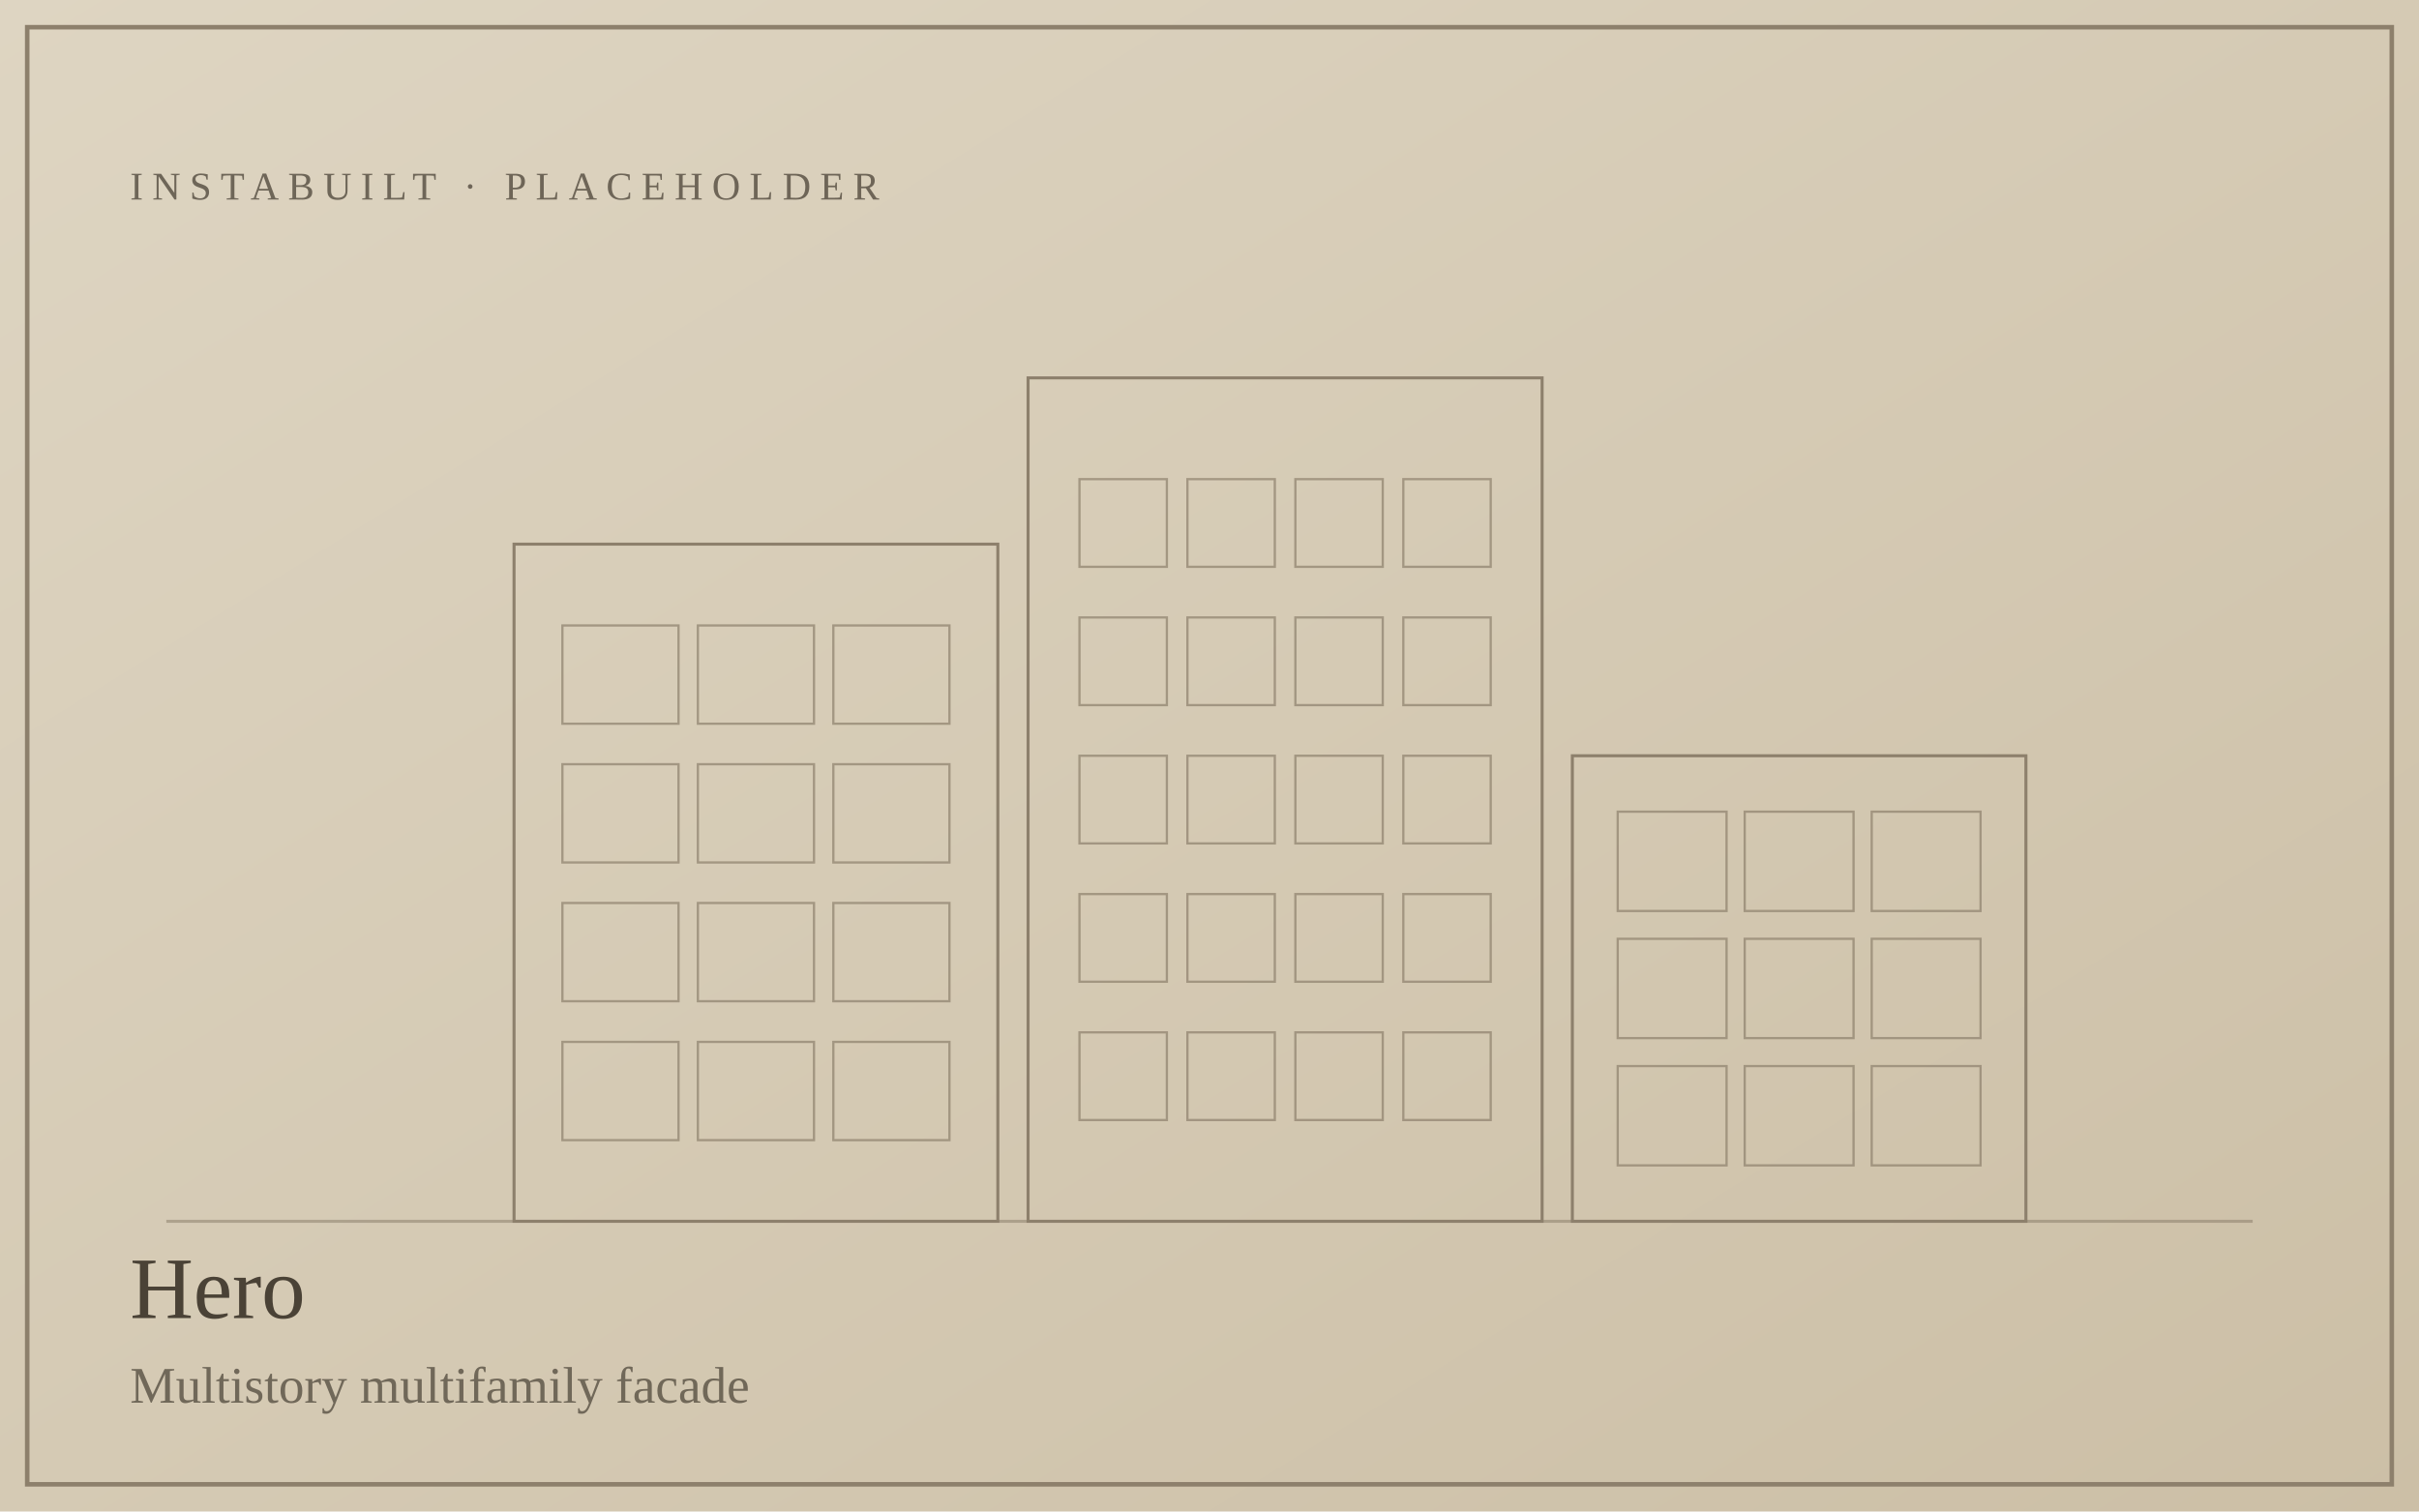
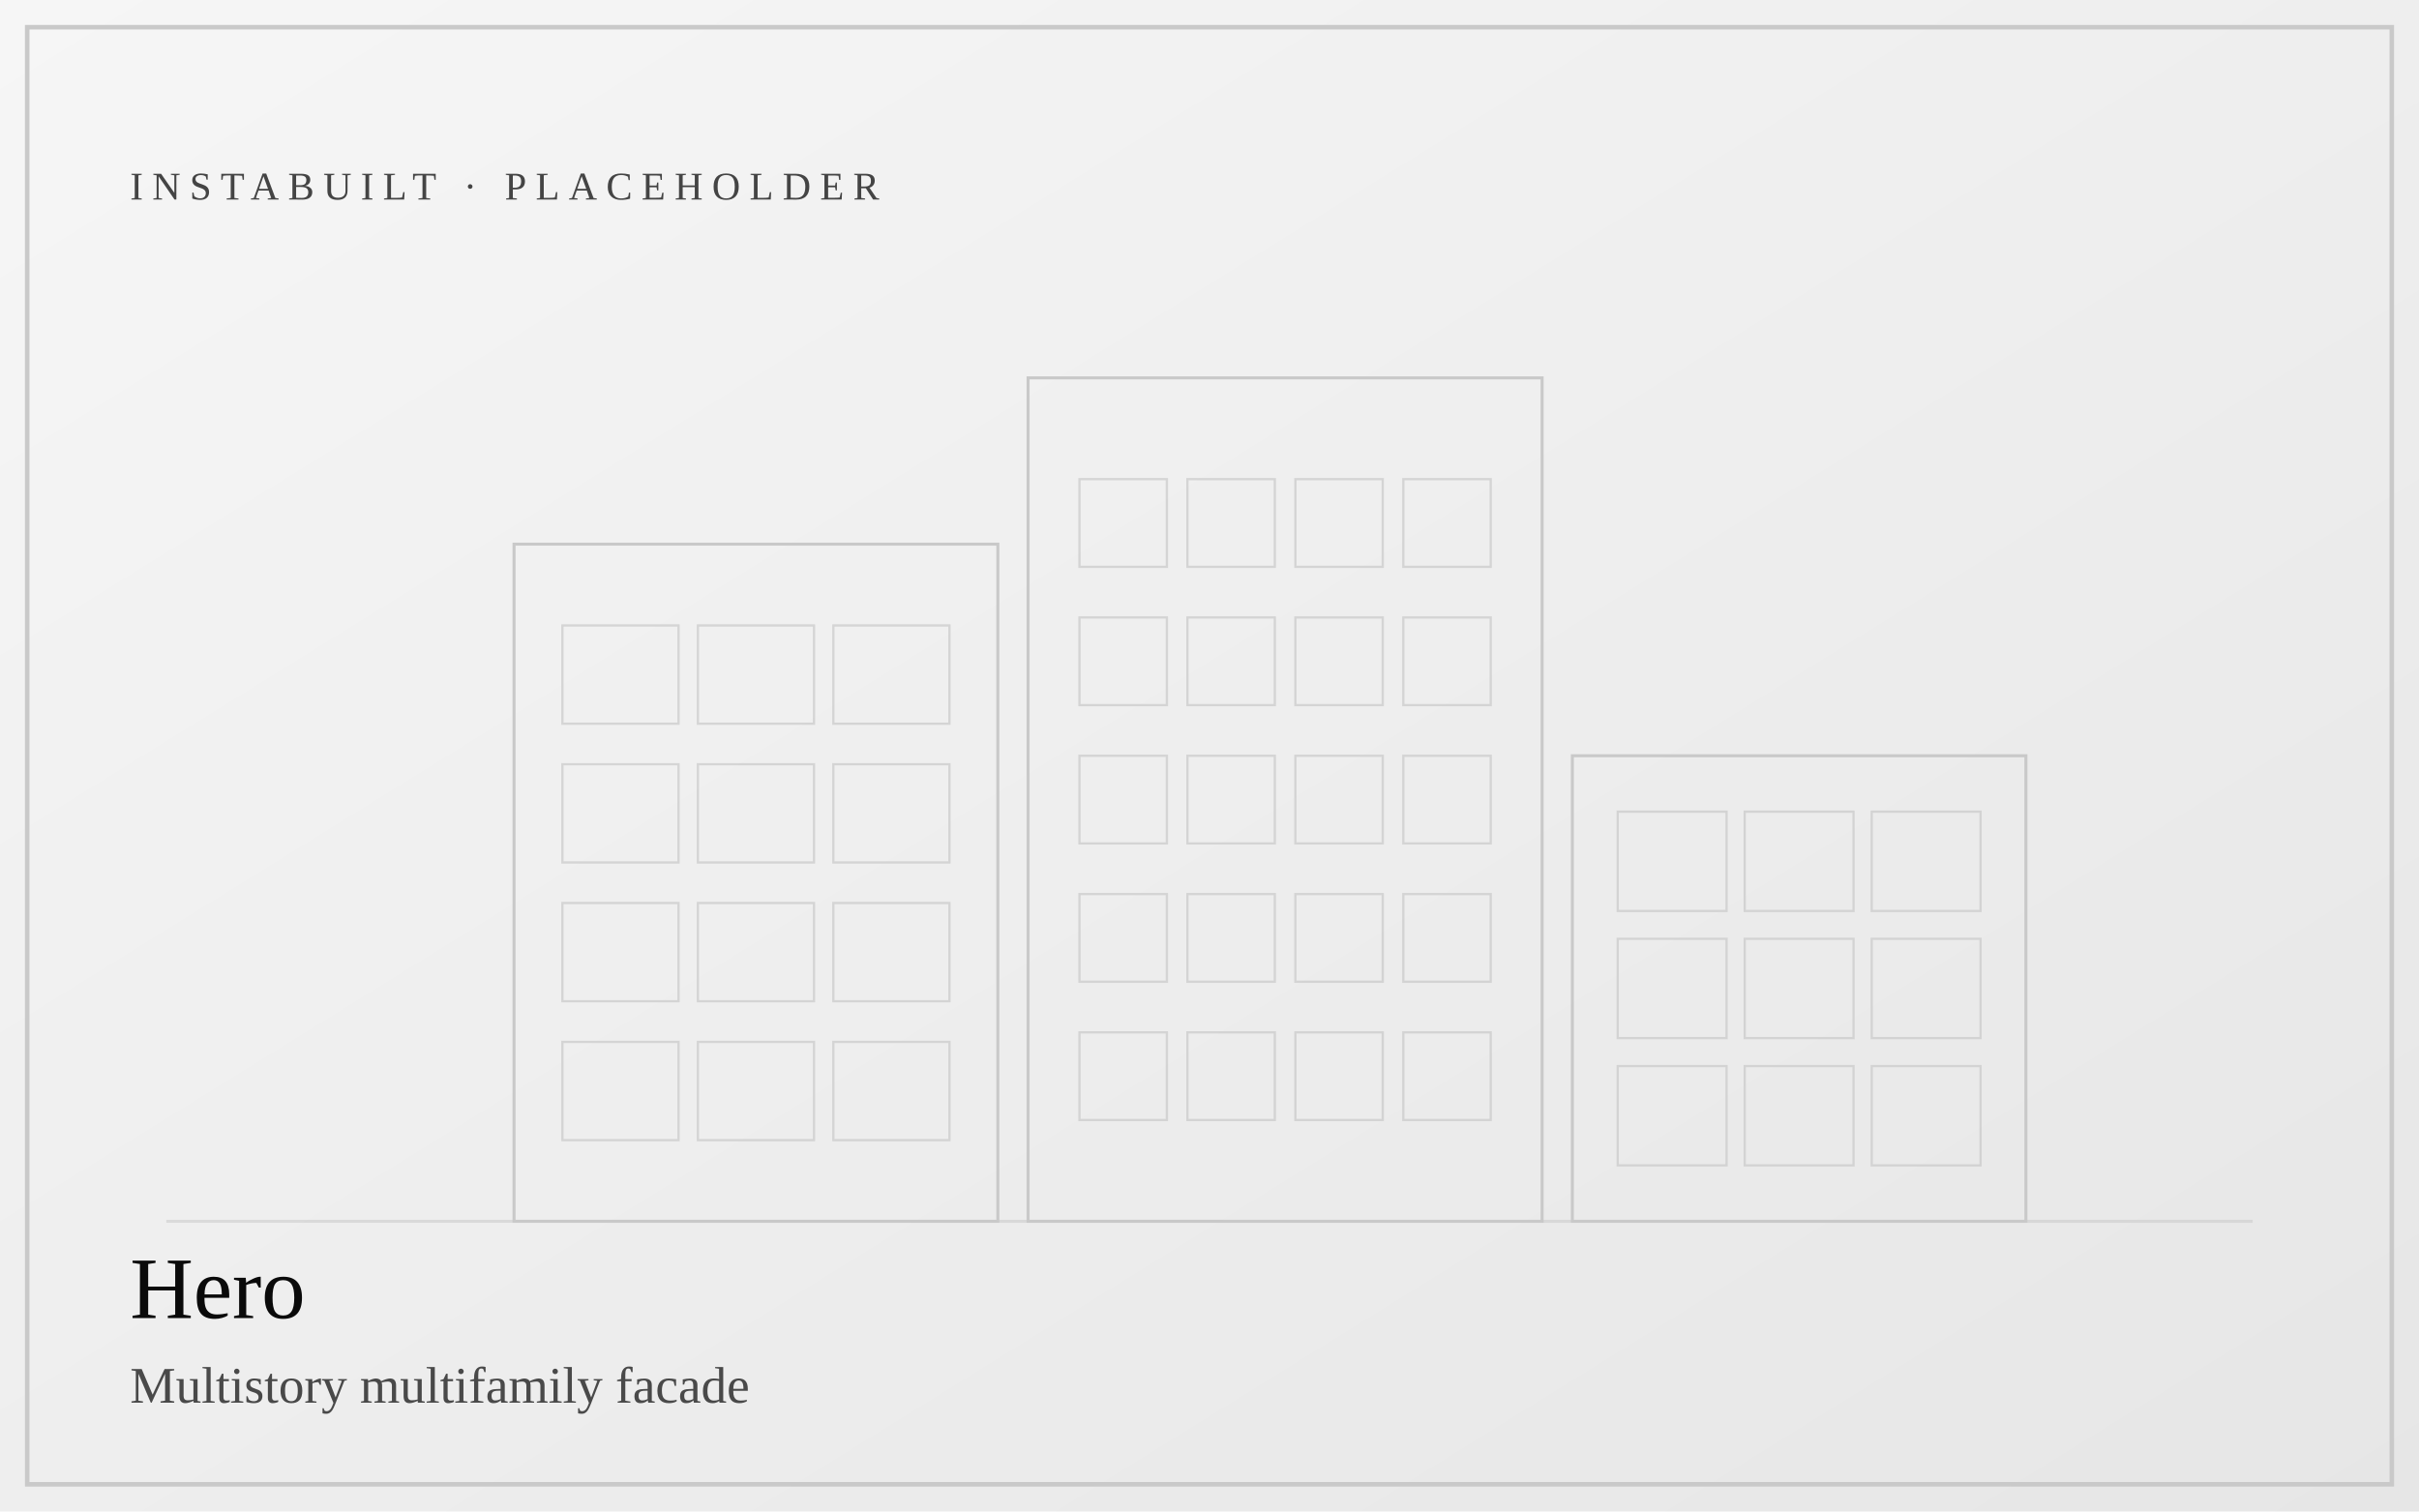
<svg xmlns="http://www.w3.org/2000/svg" width="1600" height="1000" viewBox="0 0 1600 1000" role="img" aria-label="Hero — Multistory multifamily facade">
  <defs>
    <linearGradient id="w" x1="0" y1="0" x2="1" y2="1">
-       <stop offset="0" stop-color="#DED5C2" />
-       <stop offset="1" stop-color="#CCBFA6" />
+       <stop offset="0" stop-color="#f6f6f6" />
+       <stop offset="1" stop-color="#e6e6e6" />
    </linearGradient>
  </defs>
  <rect width="1600" height="1000" fill="url(#w)" />
-   <line x1="110" y1="808" x2="1490" y2="808" stroke="#8D806C" stroke-width="2" opacity="0.55" />
-   <rect x="340" y="360" width="320" height="448" fill="none" stroke="#8D806C" stroke-width="2" />
-   <rect x="372.0" y="413.8" width="76.8" height="65.0" fill="none" stroke="#8D806C" stroke-width="1.5" opacity="0.7" />
-   <rect x="461.6" y="413.8" width="76.8" height="65.0" fill="none" stroke="#8D806C" stroke-width="1.5" opacity="0.7" />
-   <rect x="551.2" y="413.8" width="76.8" height="65.0" fill="none" stroke="#8D806C" stroke-width="1.5" opacity="0.7" />
-   <rect x="372.0" y="505.6" width="76.8" height="65.0" fill="none" stroke="#8D806C" stroke-width="1.5" opacity="0.7" />
-   <rect x="461.6" y="505.6" width="76.8" height="65.0" fill="none" stroke="#8D806C" stroke-width="1.5" opacity="0.7" />
-   <rect x="551.2" y="505.6" width="76.8" height="65.0" fill="none" stroke="#8D806C" stroke-width="1.5" opacity="0.7" />
-   <rect x="372.0" y="597.4" width="76.8" height="65.0" fill="none" stroke="#8D806C" stroke-width="1.5" opacity="0.7" />
-   <rect x="461.6" y="597.4" width="76.8" height="65.0" fill="none" stroke="#8D806C" stroke-width="1.5" opacity="0.7" />
-   <rect x="551.2" y="597.4" width="76.8" height="65.0" fill="none" stroke="#8D806C" stroke-width="1.5" opacity="0.7" />
-   <rect x="372.0" y="689.3" width="76.8" height="65.0" fill="none" stroke="#8D806C" stroke-width="1.5" opacity="0.7" />
-   <rect x="461.6" y="689.3" width="76.8" height="65.0" fill="none" stroke="#8D806C" stroke-width="1.5" opacity="0.7" />
-   <rect x="551.2" y="689.3" width="76.8" height="65.0" fill="none" stroke="#8D806C" stroke-width="1.5" opacity="0.7" />
-   <rect x="680" y="250" width="340" height="558" fill="none" stroke="#8D806C" stroke-width="2" />
-   <rect x="714.0" y="317.0" width="57.8" height="58.0" fill="none" stroke="#8D806C" stroke-width="1.5" opacity="0.7" />
-   <rect x="785.4" y="317.0" width="57.8" height="58.0" fill="none" stroke="#8D806C" stroke-width="1.5" opacity="0.7" />
-   <rect x="856.8" y="317.0" width="57.8" height="58.0" fill="none" stroke="#8D806C" stroke-width="1.5" opacity="0.7" />
-   <rect x="928.2" y="317.0" width="57.8" height="58.0" fill="none" stroke="#8D806C" stroke-width="1.5" opacity="0.7" />
-   <rect x="714.0" y="408.5" width="57.8" height="58.0" fill="none" stroke="#8D806C" stroke-width="1.5" opacity="0.7" />
-   <rect x="785.4" y="408.5" width="57.8" height="58.0" fill="none" stroke="#8D806C" stroke-width="1.5" opacity="0.7" />
-   <rect x="856.8" y="408.5" width="57.8" height="58.0" fill="none" stroke="#8D806C" stroke-width="1.5" opacity="0.7" />
-   <rect x="928.2" y="408.5" width="57.8" height="58.0" fill="none" stroke="#8D806C" stroke-width="1.5" opacity="0.7" />
-   <rect x="714.0" y="500.0" width="57.8" height="58.0" fill="none" stroke="#8D806C" stroke-width="1.5" opacity="0.7" />
-   <rect x="785.4" y="500.0" width="57.8" height="58.0" fill="none" stroke="#8D806C" stroke-width="1.5" opacity="0.7" />
-   <rect x="856.8" y="500.0" width="57.8" height="58.0" fill="none" stroke="#8D806C" stroke-width="1.5" opacity="0.7" />
-   <rect x="928.2" y="500.0" width="57.8" height="58.0" fill="none" stroke="#8D806C" stroke-width="1.5" opacity="0.7" />
-   <rect x="714.0" y="591.5" width="57.8" height="58.0" fill="none" stroke="#8D806C" stroke-width="1.5" opacity="0.7" />
-   <rect x="785.4" y="591.5" width="57.8" height="58.0" fill="none" stroke="#8D806C" stroke-width="1.5" opacity="0.7" />
-   <rect x="856.8" y="591.5" width="57.8" height="58.0" fill="none" stroke="#8D806C" stroke-width="1.5" opacity="0.7" />
-   <rect x="928.2" y="591.5" width="57.8" height="58.0" fill="none" stroke="#8D806C" stroke-width="1.5" opacity="0.7" />
-   <rect x="714.0" y="683.0" width="57.8" height="58.0" fill="none" stroke="#8D806C" stroke-width="1.5" opacity="0.7" />
-   <rect x="785.4" y="683.0" width="57.8" height="58.0" fill="none" stroke="#8D806C" stroke-width="1.5" opacity="0.7" />
-   <rect x="856.8" y="683.0" width="57.8" height="58.0" fill="none" stroke="#8D806C" stroke-width="1.5" opacity="0.7" />
-   <rect x="928.2" y="683.0" width="57.8" height="58.0" fill="none" stroke="#8D806C" stroke-width="1.5" opacity="0.7" />
-   <rect x="1040" y="500" width="300" height="308" fill="none" stroke="#8D806C" stroke-width="2" />
-   <rect x="1070.0" y="537.0" width="72.0" height="65.7" fill="none" stroke="#8D806C" stroke-width="1.5" opacity="0.7" />
-   <rect x="1154.0" y="537.0" width="72.0" height="65.7" fill="none" stroke="#8D806C" stroke-width="1.5" opacity="0.7" />
-   <rect x="1238.0" y="537.0" width="72.0" height="65.7" fill="none" stroke="#8D806C" stroke-width="1.5" opacity="0.7" />
-   <rect x="1070.0" y="621.1" width="72.0" height="65.7" fill="none" stroke="#8D806C" stroke-width="1.5" opacity="0.7" />
-   <rect x="1154.0" y="621.1" width="72.0" height="65.7" fill="none" stroke="#8D806C" stroke-width="1.5" opacity="0.7" />
-   <rect x="1238.0" y="621.1" width="72.0" height="65.7" fill="none" stroke="#8D806C" stroke-width="1.5" opacity="0.7" />
-   <rect x="1070.0" y="705.3" width="72.0" height="65.7" fill="none" stroke="#8D806C" stroke-width="1.5" opacity="0.7" />
-   <rect x="1154.0" y="705.3" width="72.0" height="65.7" fill="none" stroke="#8D806C" stroke-width="1.5" opacity="0.7" />
-   <rect x="1238.0" y="705.3" width="72.0" height="65.7" fill="none" stroke="#8D806C" stroke-width="1.5" opacity="0.7" />
-   <rect x="18" y="18" width="1564" height="964" fill="none" stroke="#8D806C" stroke-width="3" />
-   <text x="86" y="132" font-family="Georgia, 'Times New Roman', serif" font-size="26" letter-spacing="6" fill="#4A4236" opacity="0.75">INSTABUILT · PLACEHOLDER</text>
-   <text x="86" y="872" font-family="Georgia, 'Times New Roman', serif" font-size="58" fill="#4A4236">Hero</text>
-   <text x="86" y="928" font-family="Georgia, 'Times New Roman', serif" font-size="34" fill="#4A4236" opacity="0.72">Multistory multifamily facade</text>
+   <line x1="110" y1="808" x2="1490" y2="808" stroke="#c9c9c9" stroke-width="2" opacity="0.55" />
+   <rect x="340" y="360" width="320" height="448" fill="none" stroke="#c9c9c9" stroke-width="2" />
+   <rect x="372.0" y="413.8" width="76.8" height="65.0" fill="none" stroke="#c9c9c9" stroke-width="1.5" opacity="0.7" />
+   <rect x="461.6" y="413.8" width="76.8" height="65.0" fill="none" stroke="#c9c9c9" stroke-width="1.5" opacity="0.7" />
+   <rect x="551.2" y="413.8" width="76.8" height="65.0" fill="none" stroke="#c9c9c9" stroke-width="1.5" opacity="0.7" />
+   <rect x="372.0" y="505.6" width="76.8" height="65.0" fill="none" stroke="#c9c9c9" stroke-width="1.5" opacity="0.7" />
+   <rect x="461.6" y="505.6" width="76.8" height="65.0" fill="none" stroke="#c9c9c9" stroke-width="1.5" opacity="0.7" />
+   <rect x="551.2" y="505.6" width="76.8" height="65.0" fill="none" stroke="#c9c9c9" stroke-width="1.5" opacity="0.7" />
+   <rect x="372.0" y="597.4" width="76.8" height="65.0" fill="none" stroke="#c9c9c9" stroke-width="1.5" opacity="0.7" />
+   <rect x="461.6" y="597.4" width="76.8" height="65.0" fill="none" stroke="#c9c9c9" stroke-width="1.5" opacity="0.7" />
+   <rect x="551.2" y="597.4" width="76.8" height="65.0" fill="none" stroke="#c9c9c9" stroke-width="1.5" opacity="0.7" />
+   <rect x="372.0" y="689.3" width="76.8" height="65.0" fill="none" stroke="#c9c9c9" stroke-width="1.5" opacity="0.7" />
+   <rect x="461.6" y="689.3" width="76.8" height="65.0" fill="none" stroke="#c9c9c9" stroke-width="1.5" opacity="0.7" />
+   <rect x="551.2" y="689.3" width="76.8" height="65.0" fill="none" stroke="#c9c9c9" stroke-width="1.5" opacity="0.7" />
+   <rect x="680" y="250" width="340" height="558" fill="none" stroke="#c9c9c9" stroke-width="2" />
+   <rect x="714.0" y="317.0" width="57.8" height="58.0" fill="none" stroke="#c9c9c9" stroke-width="1.5" opacity="0.7" />
+   <rect x="785.4" y="317.0" width="57.8" height="58.0" fill="none" stroke="#c9c9c9" stroke-width="1.5" opacity="0.7" />
+   <rect x="856.8" y="317.0" width="57.8" height="58.0" fill="none" stroke="#c9c9c9" stroke-width="1.5" opacity="0.7" />
+   <rect x="928.2" y="317.0" width="57.8" height="58.0" fill="none" stroke="#c9c9c9" stroke-width="1.5" opacity="0.7" />
+   <rect x="714.0" y="408.5" width="57.8" height="58.0" fill="none" stroke="#c9c9c9" stroke-width="1.5" opacity="0.7" />
+   <rect x="785.4" y="408.5" width="57.8" height="58.0" fill="none" stroke="#c9c9c9" stroke-width="1.5" opacity="0.7" />
+   <rect x="856.8" y="408.5" width="57.8" height="58.0" fill="none" stroke="#c9c9c9" stroke-width="1.5" opacity="0.7" />
+   <rect x="928.2" y="408.5" width="57.8" height="58.0" fill="none" stroke="#c9c9c9" stroke-width="1.5" opacity="0.7" />
+   <rect x="714.0" y="500.0" width="57.8" height="58.0" fill="none" stroke="#c9c9c9" stroke-width="1.5" opacity="0.7" />
+   <rect x="785.4" y="500.0" width="57.8" height="58.0" fill="none" stroke="#c9c9c9" stroke-width="1.5" opacity="0.7" />
+   <rect x="856.8" y="500.0" width="57.8" height="58.0" fill="none" stroke="#c9c9c9" stroke-width="1.5" opacity="0.7" />
+   <rect x="928.2" y="500.0" width="57.8" height="58.0" fill="none" stroke="#c9c9c9" stroke-width="1.5" opacity="0.7" />
+   <rect x="714.0" y="591.5" width="57.8" height="58.0" fill="none" stroke="#c9c9c9" stroke-width="1.5" opacity="0.7" />
+   <rect x="785.4" y="591.5" width="57.8" height="58.0" fill="none" stroke="#c9c9c9" stroke-width="1.5" opacity="0.7" />
+   <rect x="856.8" y="591.5" width="57.8" height="58.0" fill="none" stroke="#c9c9c9" stroke-width="1.5" opacity="0.7" />
+   <rect x="928.2" y="591.5" width="57.8" height="58.0" fill="none" stroke="#c9c9c9" stroke-width="1.5" opacity="0.7" />
+   <rect x="714.0" y="683.0" width="57.8" height="58.0" fill="none" stroke="#c9c9c9" stroke-width="1.5" opacity="0.7" />
+   <rect x="785.4" y="683.0" width="57.8" height="58.0" fill="none" stroke="#c9c9c9" stroke-width="1.5" opacity="0.7" />
+   <rect x="856.8" y="683.0" width="57.8" height="58.0" fill="none" stroke="#c9c9c9" stroke-width="1.5" opacity="0.7" />
+   <rect x="928.2" y="683.0" width="57.8" height="58.0" fill="none" stroke="#c9c9c9" stroke-width="1.5" opacity="0.7" />
+   <rect x="1040" y="500" width="300" height="308" fill="none" stroke="#c9c9c9" stroke-width="2" />
+   <rect x="1070.0" y="537.0" width="72.0" height="65.7" fill="none" stroke="#c9c9c9" stroke-width="1.5" opacity="0.7" />
+   <rect x="1154.0" y="537.0" width="72.0" height="65.7" fill="none" stroke="#c9c9c9" stroke-width="1.5" opacity="0.7" />
+   <rect x="1238.0" y="537.0" width="72.0" height="65.7" fill="none" stroke="#c9c9c9" stroke-width="1.5" opacity="0.7" />
+   <rect x="1070.0" y="621.1" width="72.0" height="65.7" fill="none" stroke="#c9c9c9" stroke-width="1.5" opacity="0.7" />
+   <rect x="1154.0" y="621.1" width="72.0" height="65.7" fill="none" stroke="#c9c9c9" stroke-width="1.5" opacity="0.7" />
+   <rect x="1238.0" y="621.1" width="72.0" height="65.7" fill="none" stroke="#c9c9c9" stroke-width="1.5" opacity="0.7" />
+   <rect x="1070.0" y="705.3" width="72.0" height="65.7" fill="none" stroke="#c9c9c9" stroke-width="1.5" opacity="0.7" />
+   <rect x="1154.0" y="705.3" width="72.0" height="65.7" fill="none" stroke="#c9c9c9" stroke-width="1.5" opacity="0.7" />
+   <rect x="1238.0" y="705.3" width="72.0" height="65.7" fill="none" stroke="#c9c9c9" stroke-width="1.5" opacity="0.7" />
+   <rect x="18" y="18" width="1564" height="964" fill="none" stroke="#c9c9c9" stroke-width="3" />
+   <text x="86" y="132" font-family="Georgia, 'Times New Roman', serif" font-size="26" letter-spacing="6" fill="#0a0a0a" opacity="0.75">INSTABUILT · PLACEHOLDER</text>
+   <text x="86" y="872" font-family="Georgia, 'Times New Roman', serif" font-size="58" fill="#0a0a0a">Hero</text>
+   <text x="86" y="928" font-family="Georgia, 'Times New Roman', serif" font-size="34" fill="#0a0a0a" opacity="0.72">Multistory multifamily facade</text>
</svg>
